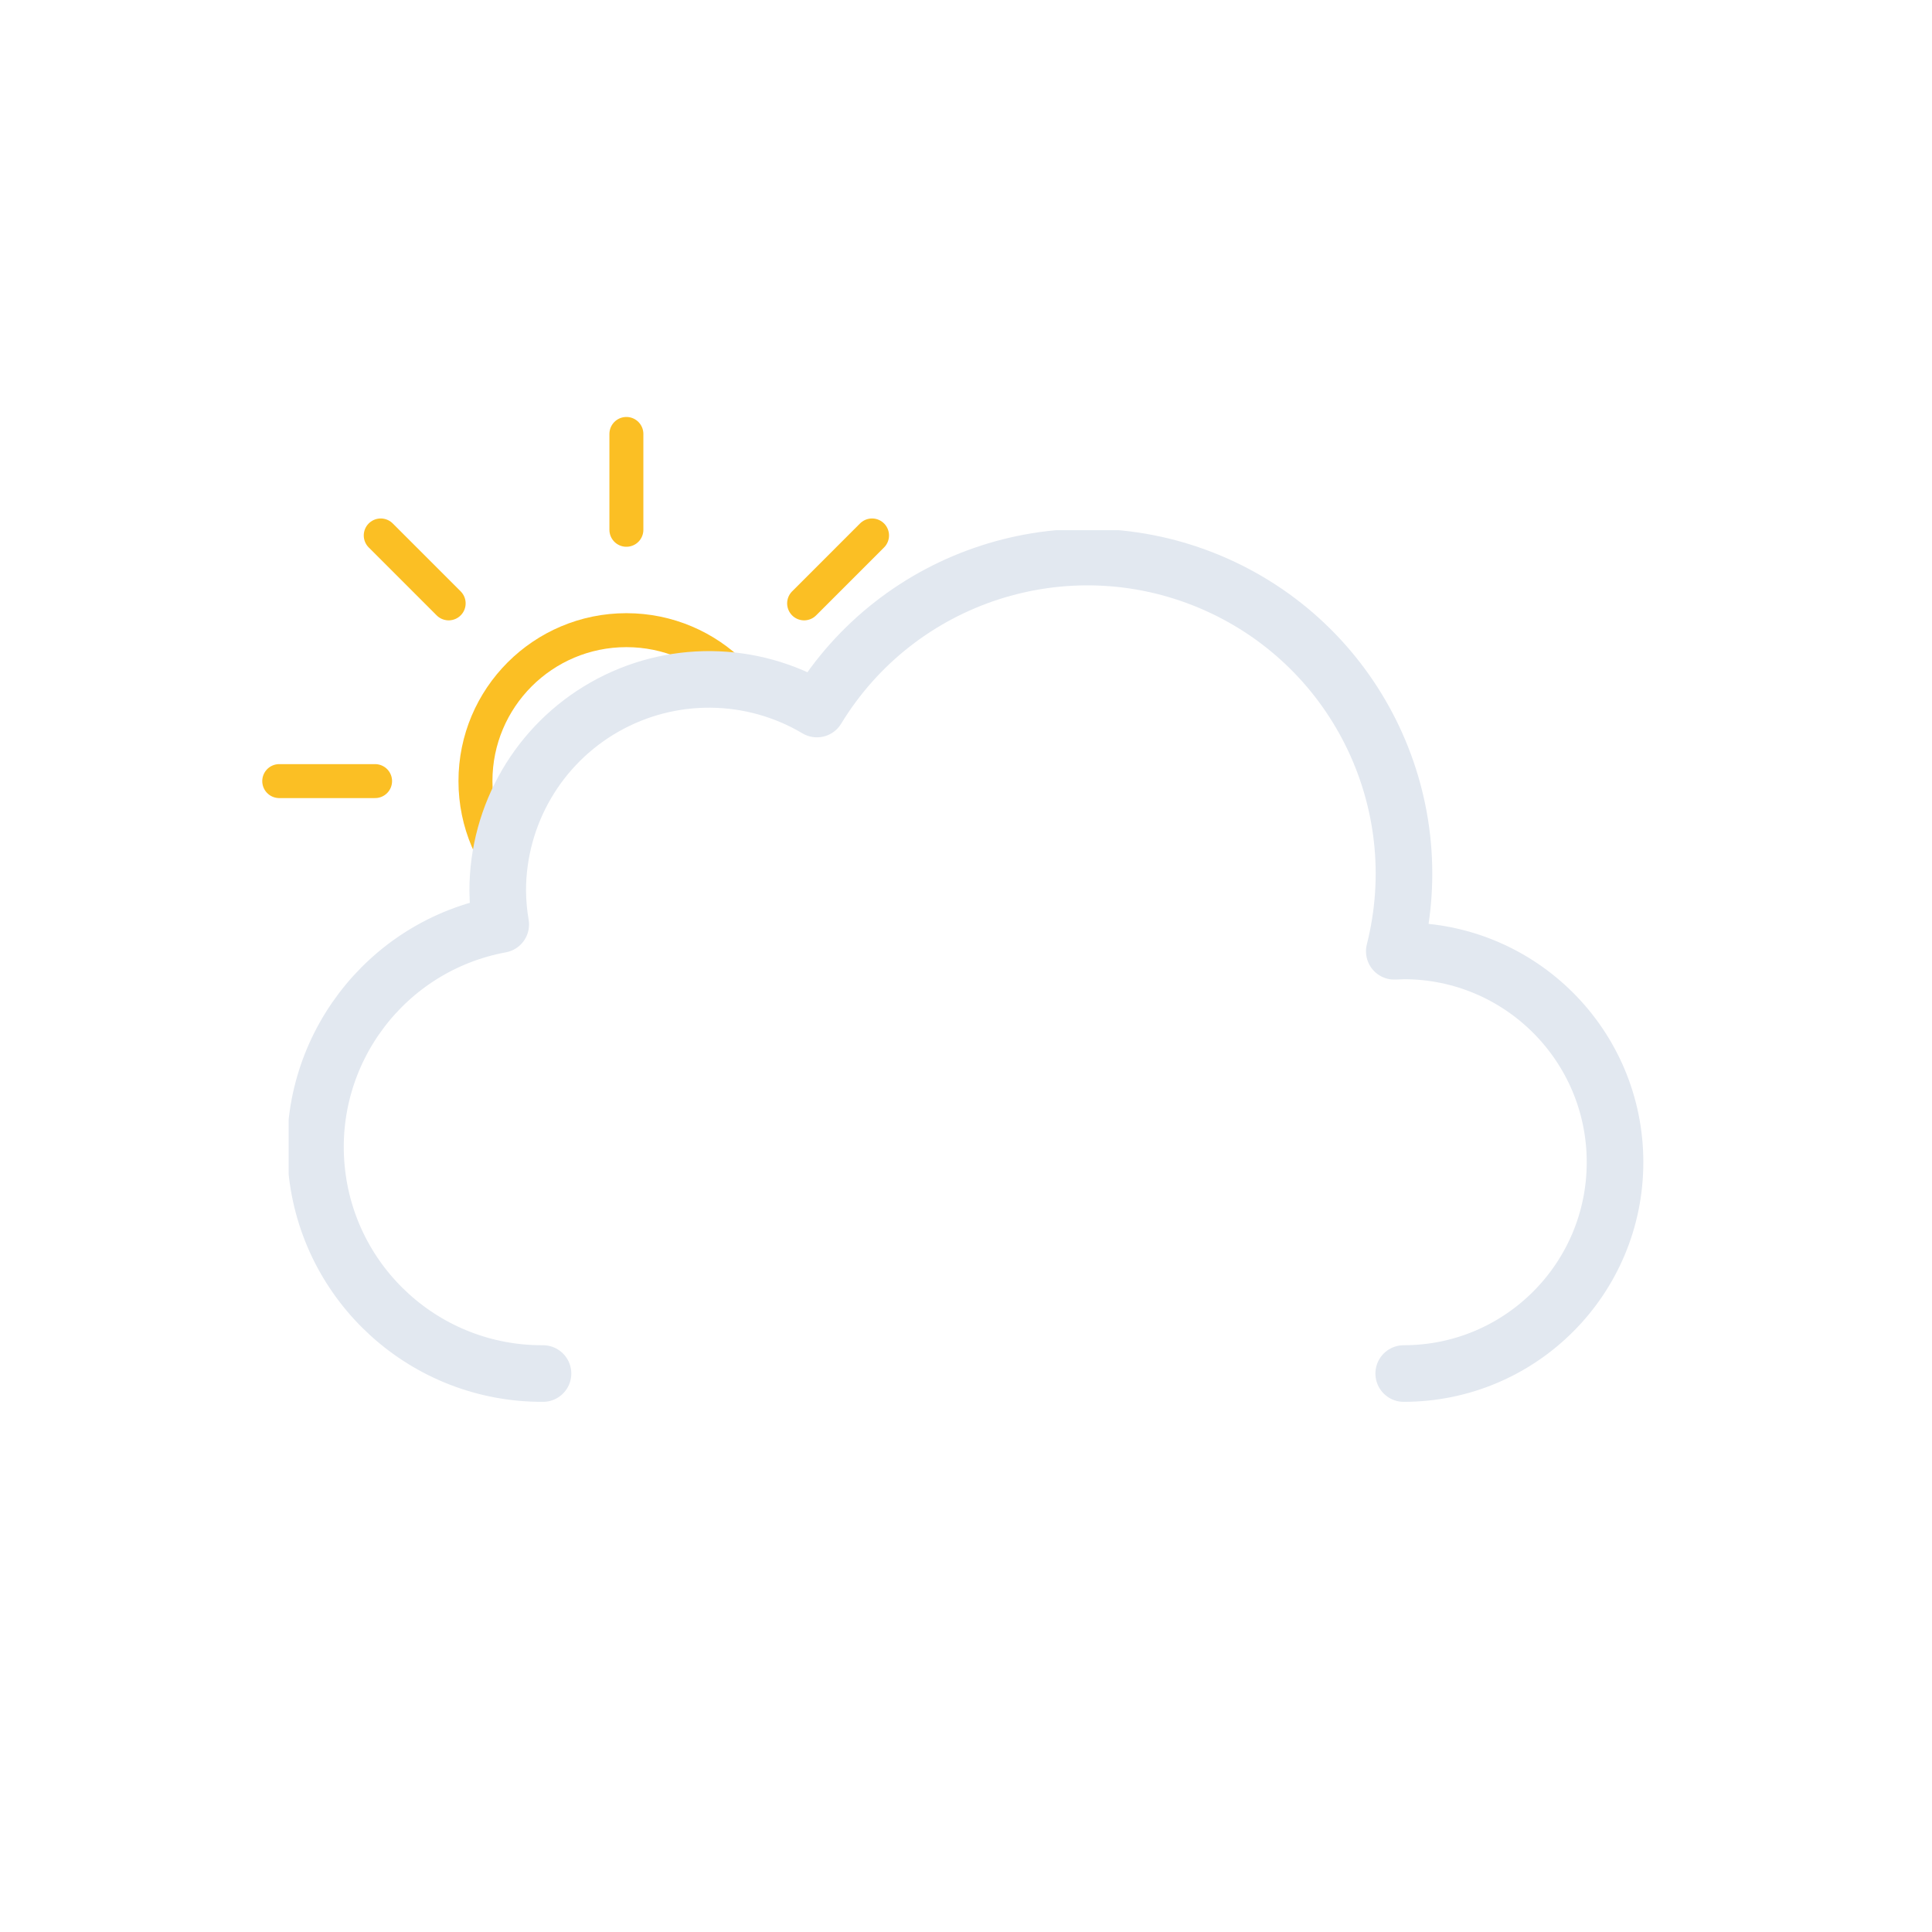
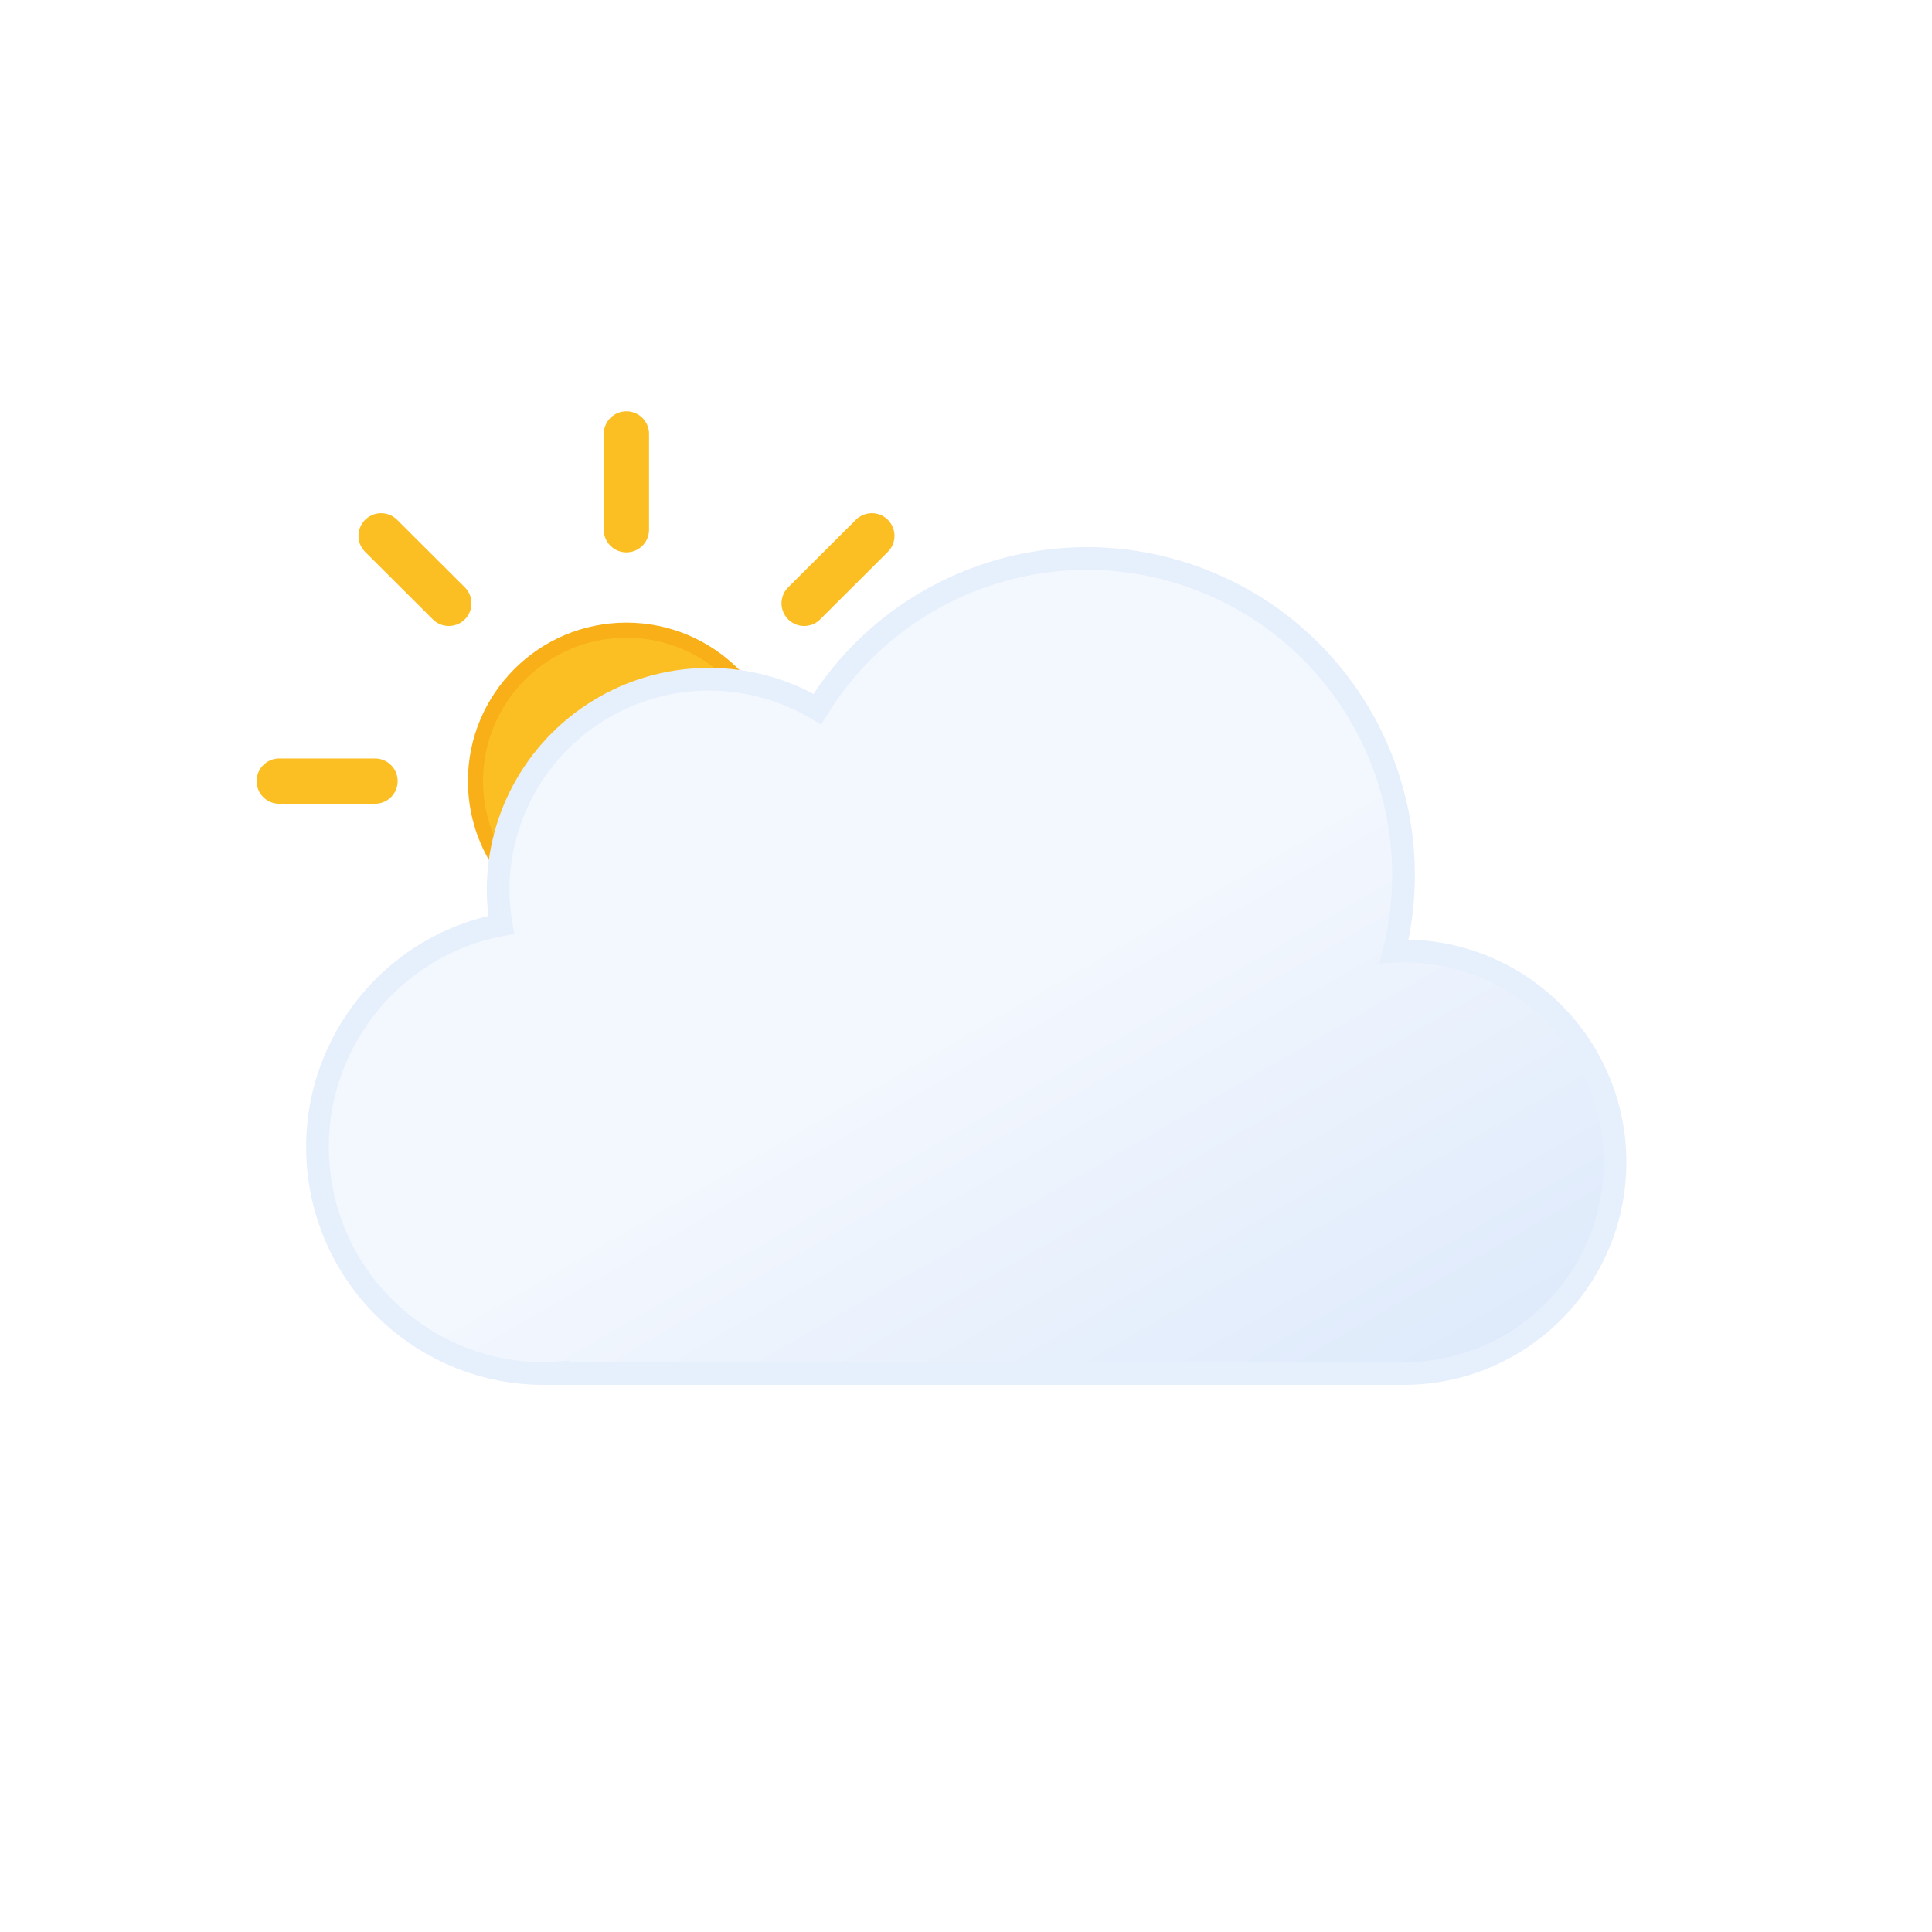
<svg xmlns="http://www.w3.org/2000/svg" xmlns:xlink="http://www.w3.org/1999/xlink" viewBox="0 0 512 512">
  <defs>
-     <symbol id="c" viewBox="0 0 193 193">
-       <circle cx="96.5" cy="96.5" r="40" fill="none" stroke="#fbbf24" stroke-miterlimit="10" stroke-width="9" />
-       <path fill="none" stroke="#fbbf24" stroke-linecap="round" stroke-miterlimit="10" stroke-width="9" d="M96.5 29.9V4.5m0 184v-25.4m47.1-113.7 18-18M31.4 161.6l18-18m0-94.2-18-18m130.2 130.2-18-18M4.5 96.5h25.4m158.6 0h-25.4" />
+     <linearGradient id="a" x1="99.45" y1="30.68" x2="232.64" y2="261.37" gradientUnits="userSpaceOnUse">
+       <stop offset="0" stop-color="#f3f7fe" />
+       <stop offset="0.45" stop-color="#f3f7fe" />
+       <stop offset="1" stop-color="#deeafb" />
+     </linearGradient>
+     <linearGradient id="b" x1="78" y1="63.35" x2="118" y2="132.65" gradientUnits="userSpaceOnUse">
+       <stop offset="0" stop-color="#fbbf24" />
+       <stop offset="0.45" stop-color="#fbbf24" />
+       <stop offset="1" stop-color="#f59e0b" />
+     </linearGradient>
+     <symbol id="d" viewBox="0 0 196 196">
+       <circle cx="98" cy="98" r="40" stroke="#f8af18" stroke-miterlimit="10" stroke-width="4" fill="url(#b)" />
+       <path d="M98,31.38V6m0,184V164.62M145.11,50.89,163.05,33M33,163.05l17.94-17.94m0-94.22L33,33m130.1,130.1-17.94-17.94M6,98H31.38M190,98H164.62" fill="none" stroke="#fbbf24" stroke-linecap="round" stroke-miterlimit="10" stroke-width="12" />
    </symbol>
-     <symbol id="d" viewBox="0 0 359 231">
-       <path fill="none" stroke="#e2e8f0" stroke-linecap="round" stroke-linejoin="round" stroke-width="15" d="M295.5 223.5a56 56 0 000-112l-2.5.1a83.9 83.9 0 00-153-64.2 56 56 0 00-84.6 48.1 56.6 56.6 0 00.8 9 60 60 0 0011.2 119" />
+     <symbol id="e" viewBox="0 0 350 222">
+       <path d="M291,107c-.85,0-1.68.09-2.53.13A83.9,83.9,0,0,0,135.6,42.92,55.91,55.91,0,0,0,51,91a56.56,56.56,0,0,0,.8,9.08A60,60,0,0,0,63,219c1.35,0,2.67-.11,4-.2v.2H291a56,56,0,0,0,0-112Z" stroke="#e6effc" stroke-miterlimit="10" stroke-width="6" fill="url(#a)" />
    </symbol>
-     <symbol id="b" viewBox="0 0 435.5 371.5">
-       <g clip-path="url(#a)">
-         <use xlink:href="#c" width="193" height="193" transform="translate(69.5 110.5)" />
-       </g>
-       <use xlink:href="#d" width="359" height="231" transform="translate(76.5 140.5)" />
+     <symbol id="c" viewBox="0 0 363 258">
+       <use width="196" height="196" xlink:href="#d" />
+       <use width="350" height="222" transform="translate(13 36)" xlink:href="#e" />
    </symbol>
-     <clipPath id="a">
-       <path fill="none" d="M288 148a83.8 83.8 0 00-71.4 40 56 56 0 00-84.6 48 56.6 56.6 0 00.8 9A60 60 0 0084 304H0V0h288Z" />
-     </clipPath>
  </defs>
-   <use xlink:href="#b" width="435.5" height="371.5" />
+   <use width="363" height="258" transform="translate(68 109)" xlink:href="#c" />
</svg>
